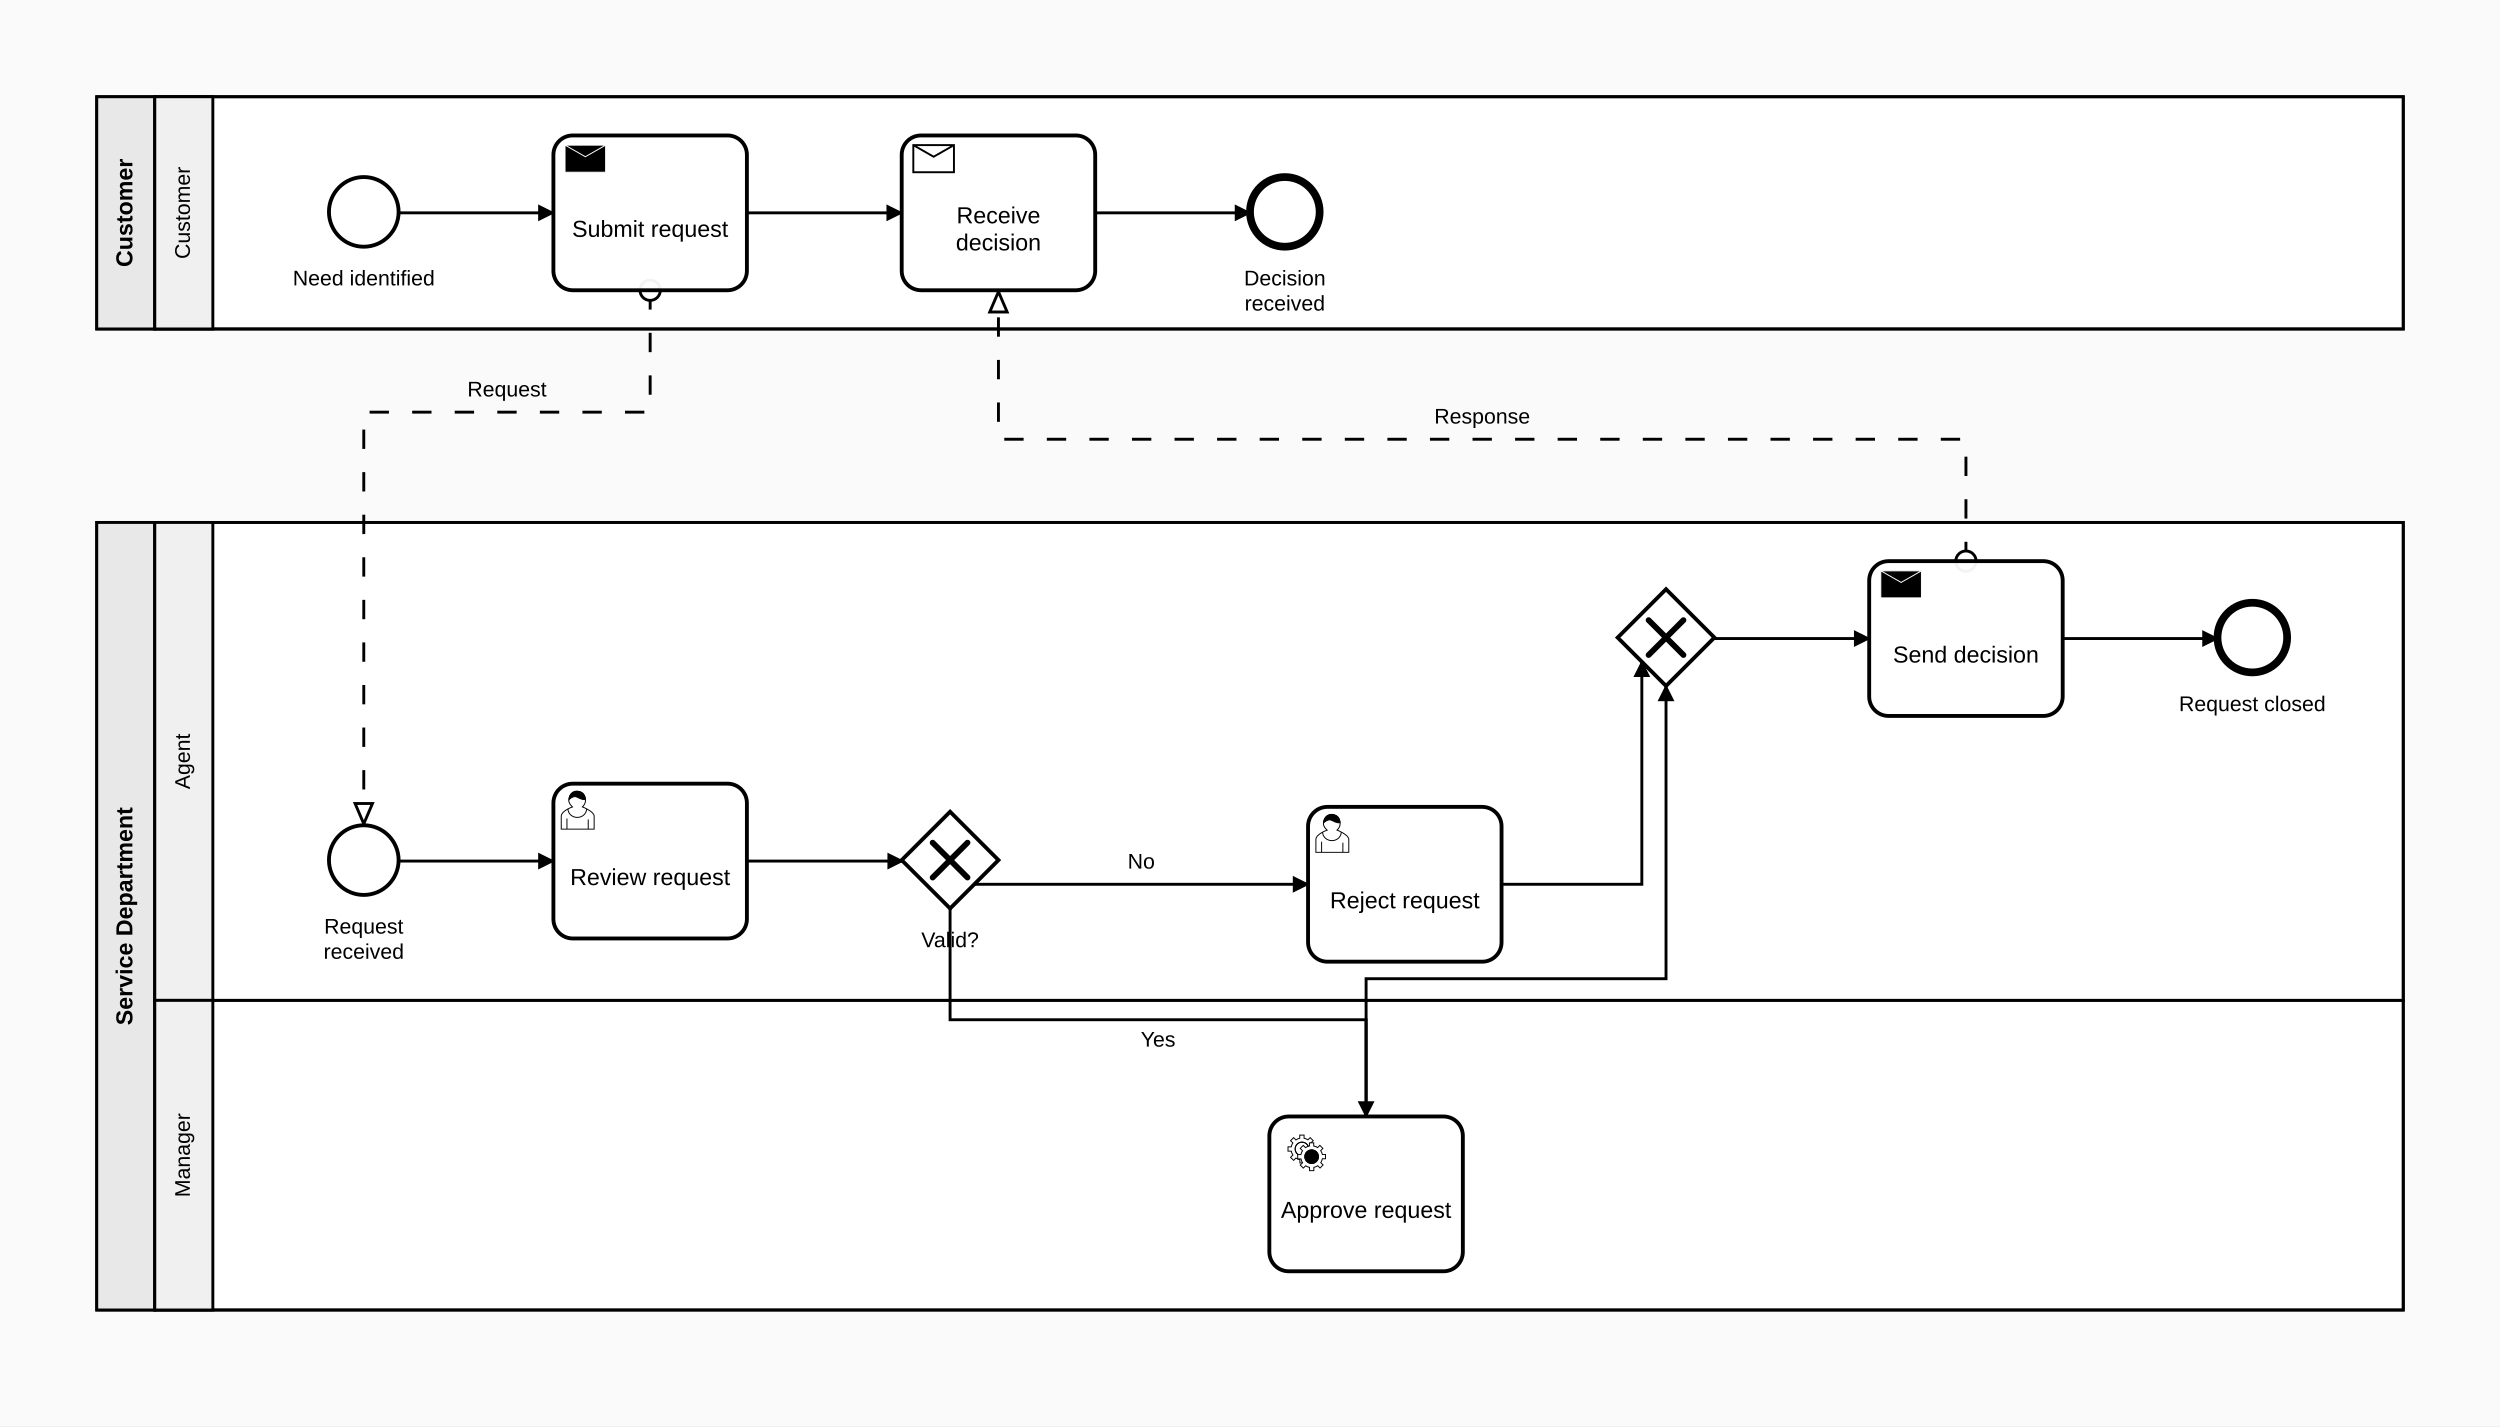
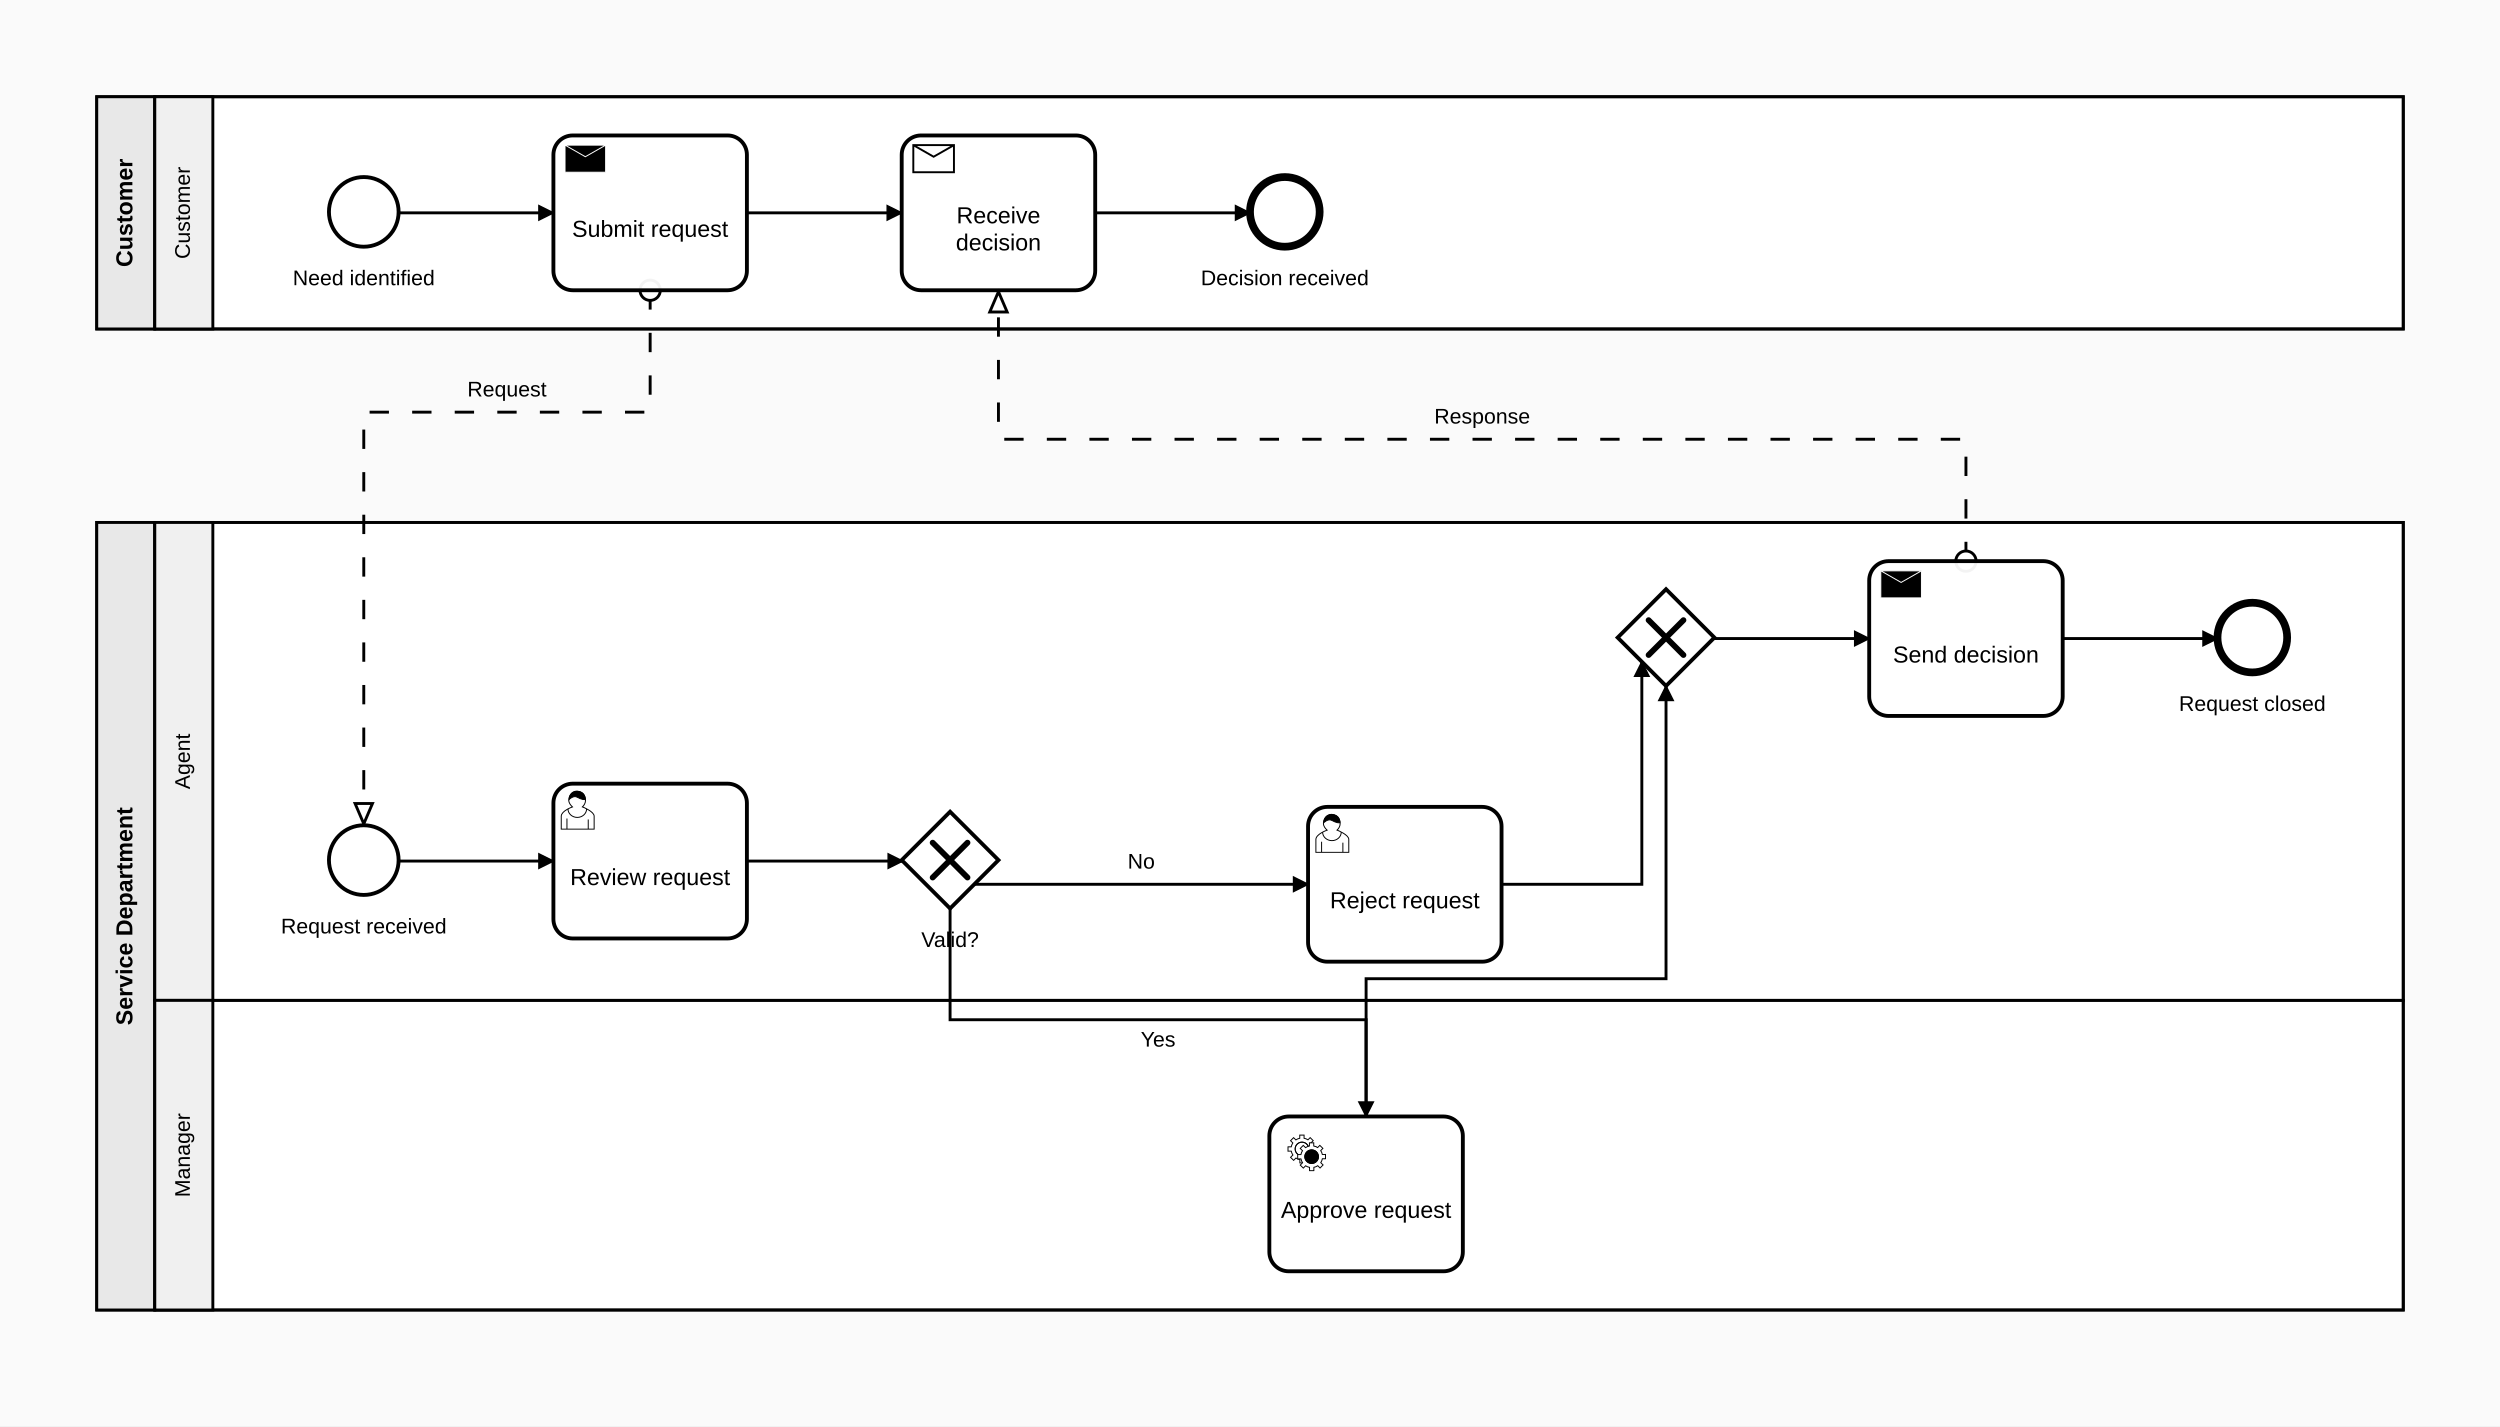
<svg xmlns="http://www.w3.org/2000/svg" width="1292" height="737" viewBox="0 0 1292 737" font-family="Arial, sans-serif">
  <defs>
    <marker id="seq-end" viewBox="0 0 20 20" refX="11" refY="10" markerWidth="10" markerHeight="10" orient="auto">
      <path d="M 1 5 L 11 10 L 1 15 Z" fill="#000000" stroke="#000000" stroke-width="1" />
    </marker>
    <marker id="seq-default-src" viewBox="0 0 20 20" refX="6" refY="10" markerWidth="10" markerHeight="10" orient="auto">
      <path d="M 6 3 L 10 17" stroke="#000000" stroke-width="1.5" />
    </marker>
    <marker id="seq-conditional-src" viewBox="0 0 20 20" refX="1" refY="10" markerWidth="12" markerHeight="12" orient="auto">
      <path d="M 1 10 L 8 6 L 15 10 L 8 14 Z" fill="#ffffff" stroke="#000000" stroke-width="1" />
    </marker>
    <marker id="msg-start" viewBox="0 0 20 20" refX="6" refY="6" markerWidth="20" markerHeight="20" orient="auto">
      <circle cx="6" cy="6" r="3.5" fill="#ffffff" stroke="#000000" stroke-width="1" />
    </marker>
    <marker id="msg-end" viewBox="0 0 20 20" refX="8.5" refY="5" markerWidth="20" markerHeight="20" orient="auto">
      <path d="m 1 5 l 0 -3 l 7 3 l -7 3 z" fill="#ffffff" stroke="#000000" stroke-width="1" stroke-linecap="butt" />
    </marker>
    <marker id="assoc-end" viewBox="0 0 20 20" refX="11" refY="10" markerWidth="10" markerHeight="10" orient="auto">
      <path d="M 1 5 L 11 10 L 1 15" fill="none" stroke="#000000" stroke-width="1.5" />
    </marker>
  </defs>
  <rect width="1292" height="737" fill="#fafafa" />
  <rect x="50" y="50" width="1192" height="120" fill="#ffffff" stroke="#000000" stroke-width="1.5" />
  <rect x="50" y="50" width="30" height="120" fill="#e8e8e8" stroke="#000000" stroke-width="1.5" />
  <text x="65" y="110" text-anchor="middle" dominant-baseline="middle" font-size="12" font-weight="bold" fill="#000000" transform="rotate(-90,65,110)">Customer</text>
  <rect x="50" y="270" width="1192" height="407" fill="#ffffff" stroke="#000000" stroke-width="1.5" />
  <rect x="50" y="270" width="30" height="407" fill="#e8e8e8" stroke="#000000" stroke-width="1.5" />
  <text x="65" y="473.5" text-anchor="middle" dominant-baseline="middle" font-size="12" font-weight="bold" fill="#000000" transform="rotate(-90,65,473.5)">Service Department</text>
  <rect x="80" y="50" width="1162" height="120" fill="#ffffff" fill-opacity="0.25" stroke="#000000" stroke-width="1.5" />
  <rect x="80" y="50" width="30" height="120" fill="#f0f0f0" stroke="#000000" stroke-width="1.5" />
  <text x="95" y="110" text-anchor="middle" dominant-baseline="middle" font-size="11" fill="#000000" transform="rotate(-90,95,110)">Customer</text>
  <rect x="80" y="270" width="1162" height="247" fill="#ffffff" fill-opacity="0.25" stroke="#000000" stroke-width="1.5" />
  <rect x="80" y="270" width="30" height="247" fill="#f0f0f0" stroke="#000000" stroke-width="1.5" />
  <text x="95" y="393.5" text-anchor="middle" dominant-baseline="middle" font-size="11" fill="#000000" transform="rotate(-90,95,393.5)">Agent</text>
  <rect x="80" y="517" width="1162" height="160" fill="#ffffff" fill-opacity="0.25" stroke="#000000" stroke-width="1.5" />
  <rect x="80" y="517" width="30" height="160" fill="#f0f0f0" stroke="#000000" stroke-width="1.5" />
  <text x="95" y="597" text-anchor="middle" dominant-baseline="middle" font-size="11" fill="#000000" transform="rotate(-90,95,597)">Manager</text>
  <path d="M 206 110 L 286 110" stroke="#000000" stroke-width="1.5" fill="none" marker-end="url(#seq-end)" />
  <path d="M 386 110 L 466 110" stroke="#000000" stroke-width="1.5" fill="none" marker-end="url(#seq-end)" />
  <path d="M 566 110 L 646 110" stroke="#000000" stroke-width="1.5" fill="none" marker-end="url(#seq-end)" />
  <path d="M 206 445 L 286 445" stroke="#000000" stroke-width="1.5" fill="none" marker-end="url(#seq-end)" />
  <path d="M 386 445 L 466.5 445" stroke="#000000" stroke-width="1.5" fill="none" marker-end="url(#seq-end)" />
  <path d="M 491 469.5 L 491 527 L 706 527 L 706 577" stroke="#000000" stroke-width="1.5" fill="none" marker-end="url(#seq-end)" />
  <text text-anchor="middle" font-size="11" fill="#000000">
    <tspan x="598.5" y="540.9">Yes</tspan>
  </text>
  <path d="M 503.5 457 L 676 457" stroke="#000000" stroke-width="1.5" fill="none" marker-end="url(#seq-end)" />
  <text text-anchor="middle" font-size="11" fill="#000000">
    <tspan x="589.8" y="448.9">No</tspan>
  </text>
  <path d="M 706 577 L 706 505.8 L 861 505.8 L 861 354.5" stroke="#000000" stroke-width="1.5" fill="none" marker-end="url(#seq-end)" />
  <path d="M 776 457 L 848.5 457 L 848.5 342" stroke="#000000" stroke-width="1.5" fill="none" marker-end="url(#seq-end)" />
  <path d="M 885.5 330 L 966 330" stroke="#000000" stroke-width="1.5" fill="none" marker-end="url(#seq-end)" />
  <path d="M 1066 330 L 1146 330" stroke="#000000" stroke-width="1.5" fill="none" marker-end="url(#seq-end)" />
  <path d="M 336 150 L 336 213 L 188 213 L 188 426.5" stroke="#000000" stroke-width="1.5" fill="none" stroke-dasharray="10,12" marker-start="url(#msg-start)" marker-end="url(#msg-end)" />
  <text text-anchor="middle" font-size="11" fill="#000000">
    <tspan x="262" y="204.9">Request</tspan>
  </text>
  <path d="M 1016 290 L 1016 227 L 516 227 L 516 150" stroke="#000000" stroke-width="1.5" fill="none" stroke-dasharray="10,12" marker-start="url(#msg-start)" marker-end="url(#msg-end)" />
  <text text-anchor="middle" font-size="11" fill="#000000">
    <tspan x="766" y="218.9">Response</tspan>
  </text>
  <circle cx="188" cy="109.5" r="18" fill="#ffffff" fill-opacity="0.95" stroke="#000000" stroke-width="2" />
-   <text x="188" y="147.5" text-anchor="middle" font-size="11" fill="#000000">Need identified</text>
+   <text text-anchor="middle" font-size="11" fill="#000000">
+     <tspan x="188" y="147.4">Need identified</tspan>
+   </text>
  <rect x="286" y="70" width="100" height="80" rx="10" ry="10" fill="#ffffff" fill-opacity="0.95" stroke="#000000" stroke-width="2" />
  <g>
    <path d="m 292,75 l 0,14 l 21,0 l 0,-14 z l 10.5,6 l 10.5,-6" fill="#000000" stroke="#ffffff" stroke-width="0.5" />
  </g>
  <text x="336" y="119" text-anchor="middle" dominant-baseline="middle" font-size="12" fill="#000000">Submit request</text>
  <rect x="466" y="70" width="100" height="80" rx="10" ry="10" fill="#ffffff" fill-opacity="0.95" stroke="#000000" stroke-width="2" />
  <g>
    <path d="m 472,75 l 0,14 l 21,0 l 0,-14 z l 10.5,6 l 10.5,-6" fill="#ffffff" stroke="#000000" stroke-width="1" />
  </g>
  <text x="516" y="112" text-anchor="middle" dominant-baseline="middle" font-size="12" fill="#000000">Receive</text>
  <text x="516" y="126" text-anchor="middle" dominant-baseline="middle" font-size="12" fill="#000000">decision</text>
  <circle cx="664" cy="109.5" r="18" fill="#ffffff" fill-opacity="0.95" stroke="#000000" stroke-width="4" />
-   <text x="664" y="147.5" text-anchor="middle" font-size="11" fill="#000000">Decision</text>
-   <text x="664" y="160.5" text-anchor="middle" font-size="11" fill="#000000">received</text>
+   <text text-anchor="middle" font-size="11" fill="#000000">
+     <tspan x="664" y="147.4">Decision received</tspan>
+   </text>
  <circle cx="188" cy="444.5" r="18" fill="#ffffff" fill-opacity="0.95" stroke="#000000" stroke-width="2" />
-   <text x="188" y="482.5" text-anchor="middle" font-size="11" fill="#000000">Request</text>
-   <text x="188" y="495.5" text-anchor="middle" font-size="11" fill="#000000">received</text>
+   <text text-anchor="middle" font-size="11" fill="#000000">
+     <tspan x="188" y="482.4">Request received</tspan>
+   </text>
  <rect x="286" y="405" width="100" height="80" rx="10" ry="10" fill="#ffffff" fill-opacity="0.95" stroke="#000000" stroke-width="2" />
  <g>
    <path d="m 301,417 c 0.909,-0.845 1.594,-2.049 1.594,-3.385 0,-2.554 -1.805,-4.622 -4.357,-4.622 -2.552,0 -4.288,2.068 -4.288,4.622 0,1.348 0.974,2.562 1.896,3.405 -0.529,0.187 -5.669,2.097 -5.794,4.756 v 6.718 h 17 v -6.718 c 0,-2.298 -5.528,-4.595 -6.051,-4.776 z m -8,6 l 0,5.5 m 11,0 l 0,-5" fill="#ffffff" stroke="#000000" stroke-width="0.5" />
    <path d="m 303.162,418.009 c 0,2.447 -2.158,4.431 -4.821,4.431 -2.665,0 -4.822,-1.981 -4.822,-4.431" fill="none" stroke="#000000" stroke-width="0.5" />
    <path d="m 294.1,413.2 c 0,0 2.251,-2.358 4.274,-1.177 2.024,1.181 4.221,1.537 4.124,0.965 -0.098,-0.57 -0.117,-3.791 -4.191,-4.136 -3.575,0.001 -4.208,3.367 -4.207,4.348 z" fill="#000000" stroke="#000000" stroke-width="0.5" />
  </g>
  <text x="336" y="454" text-anchor="middle" dominant-baseline="middle" font-size="12" fill="#000000">Review request</text>
  <polygon points="491,419.5 516,444.5 491,469.5 466,444.5" fill="#ffffff" fill-opacity="0.95" stroke="#000000" stroke-width="2" />
  <line x1="482" y1="435.5" x2="500" y2="453.5" stroke="#000000" stroke-width="3" stroke-linecap="round" />
  <line x1="500" y1="435.5" x2="482" y2="453.5" stroke="#000000" stroke-width="3" stroke-linecap="round" />
-   <text x="491" y="489.5" text-anchor="middle" font-size="11" fill="#000000">Valid?</text>
+   <text text-anchor="middle" font-size="11" fill="#000000">
+     <tspan x="491" y="489.4">Valid?</tspan>
+   </text>
  <rect x="656" y="577" width="100" height="80" rx="10" ry="10" fill="#ffffff" fill-opacity="0.95" stroke="#000000" stroke-width="2" />
  <g>
    <path d="m 674,601 v -1.713 c 0.352,-0.071 0.704,-0.178 1.048,-0.321 0.344,-0.145 0.666,-0.321 0.966,-0.521 l 1.194,1.18 1.567,-1.577 -1.195,-1.18 c 0.403,-0.614 0.683,-1.299 0.825,-2.018 l 1.622,-0.01 v -2.22 l -1.637,0.01 c -0.073,-0.352 -0.178,-0.7 -0.324,-1.044 -0.145,-0.344 -0.321,-0.664 -0.523,-0.962 l 1.131,-1.136 -1.583,-1.563 -1.13,1.136 c -0.614,-0.401 -1.303,-0.681 -2.023,-0.822 l 0.009,-1.619 h -2.241 l 0.004,1.631 c -0.354,0.074 -0.705,0.18 -1.05,0.324 -0.344,0.144 -0.665,0.321 -0.964,0.52 l -1.17,-1.158 -1.567,1.579 1.168,1.157 c -0.403,0.613 -0.683,1.298 -0.825,2.017 l -1.659,0.003 v 2.222 l 1.672,-0.006 c 0.073,0.351 0.18,0.702 0.324,1.045 0.145,0.344 0.321,0.664 0.523,0.961 l -1.199,1.197 1.584,1.56 1.196,-1.193 c 0.614,0.403 1.303,0.682 2.023,0.823 l 0.001,1.699 h 2.227 z m 0.221,-3.996 c -1.789,0.75 -3.858,-0.093 -4.61,-1.874 -0.752,-1.783 0.091,-3.846 1.88,-4.596 1.788,-0.749 3.857,0.093 4.609,1.874 0.752,1.782 -0.091,3.846 -1.879,4.596 z" fill="#ffffff" stroke="#000000" stroke-width="0.5" />
    <path d="m 674.221,597.004 c -1.789,0.75 -3.858,-0.093 -4.61,-1.874 -0.752,-1.783 0.091,-3.846 1.88,-4.596 1.788,-0.749 3.857,0.093 4.609,1.874 0.752,1.782 -0.091,3.846 -1.879,4.596 z" fill="none" stroke="#000000" stroke-width="0.5" />
    <path d="m 679,605 v -1.713 c 0.352,-0.071 0.704,-0.178 1.048,-0.321 0.344,-0.145 0.666,-0.321 0.966,-0.521 l 1.194,1.18 1.567,-1.577 -1.195,-1.18 c 0.403,-0.614 0.683,-1.299 0.825,-2.018 l 1.622,-0.01 v -2.22 l -1.637,0.01 c -0.073,-0.352 -0.178,-0.7 -0.324,-1.044 -0.145,-0.344 -0.321,-0.664 -0.523,-0.962 l 1.131,-1.136 -1.583,-1.563 -1.13,1.136 c -0.614,-0.401 -1.303,-0.681 -2.023,-0.822 l 0.009,-1.619 h -2.241 l 0.004,1.631 c -0.354,0.074 -0.705,0.18 -1.05,0.324 -0.344,0.144 -0.665,0.321 -0.964,0.52 l -1.17,-1.158 -1.567,1.579 1.168,1.157 c -0.403,0.613 -0.683,1.298 -0.825,2.017 l -1.659,0.003 v 2.222 l 1.672,-0.006 c 0.073,0.351 0.18,0.702 0.324,1.045 0.145,0.344 0.321,0.664 0.523,0.961 l -1.199,1.197 1.584,1.56 1.196,-1.193 c 0.614,0.403 1.303,0.682 2.023,0.823 l 0.001,1.699 h 2.227 z m 0.221,-3.996 c -1.789,0.75 -3.858,-0.093 -4.61,-1.874 -0.752,-1.783 0.091,-3.846 1.88,-4.596 1.788,-0.749 3.857,0.093 4.609,1.874 0.752,1.782 -0.091,3.846 -1.879,4.596 z" fill="#ffffff" stroke="#000000" stroke-width="0.5" />
    <path d="m 679.221,601.004 c -1.789,0.75 -3.858,-0.093 -4.61,-1.874 -0.752,-1.783 0.091,-3.846 1.88,-4.596 1.788,-0.749 3.857,0.093 4.609,1.874 0.752,1.782 -0.091,3.846 -1.879,4.596 z" fill="#000000" stroke="#000000" stroke-width="0.5" />
  </g>
  <text x="706" y="626" text-anchor="middle" dominant-baseline="middle" font-size="12" fill="#000000">Approve request</text>
  <rect x="676" y="417" width="100" height="80" rx="10" ry="10" fill="#ffffff" fill-opacity="0.95" stroke="#000000" stroke-width="2" />
  <g>
    <path d="m 691,429 c 0.909,-0.845 1.594,-2.049 1.594,-3.385 0,-2.554 -1.805,-4.622 -4.357,-4.622 -2.552,0 -4.288,2.068 -4.288,4.622 0,1.348 0.974,2.562 1.896,3.405 -0.529,0.187 -5.669,2.097 -5.794,4.756 v 6.718 h 17 v -6.718 c 0,-2.298 -5.528,-4.595 -6.051,-4.776 z m -8,6 l 0,5.5 m 11,0 l 0,-5" fill="#ffffff" stroke="#000000" stroke-width="0.5" />
    <path d="m 693.162,430.009 c 0,2.447 -2.158,4.431 -4.821,4.431 -2.665,0 -4.822,-1.981 -4.822,-4.431" fill="none" stroke="#000000" stroke-width="0.5" />
    <path d="m 684.1,425.2 c 0,0 2.251,-2.358 4.274,-1.177 2.024,1.181 4.221,1.537 4.124,0.965 -0.098,-0.57 -0.117,-3.791 -4.191,-4.136 -3.575,0.001 -4.208,3.367 -4.207,4.348 z" fill="#000000" stroke="#000000" stroke-width="0.5" />
  </g>
  <text x="726" y="466" text-anchor="middle" dominant-baseline="middle" font-size="12" fill="#000000">Reject request</text>
  <polygon points="861,304.5 886,329.5 861,354.5 836,329.5" fill="#ffffff" fill-opacity="0.95" stroke="#000000" stroke-width="2" />
  <line x1="852" y1="320.5" x2="870" y2="338.5" stroke="#000000" stroke-width="3" stroke-linecap="round" />
  <line x1="870" y1="320.5" x2="852" y2="338.5" stroke="#000000" stroke-width="3" stroke-linecap="round" />
  <rect x="966" y="290" width="100" height="80" rx="10" ry="10" fill="#ffffff" fill-opacity="0.95" stroke="#000000" stroke-width="2" />
  <g>
    <path d="m 972,295 l 0,14 l 21,0 l 0,-14 z l 10.5,6 l 10.5,-6" fill="#000000" stroke="#ffffff" stroke-width="0.5" />
  </g>
  <text x="1016" y="339" text-anchor="middle" dominant-baseline="middle" font-size="12" fill="#000000">Send decision</text>
  <circle cx="1164" cy="329.5" r="18" fill="#ffffff" fill-opacity="0.95" stroke="#000000" stroke-width="4" />
-   <text x="1164" y="367.5" text-anchor="middle" font-size="11" fill="#000000">Request closed</text>
+   <text text-anchor="middle" font-size="11" fill="#000000">
+     <tspan x="1164" y="367.4">Request closed</tspan>
+   </text>
</svg>
